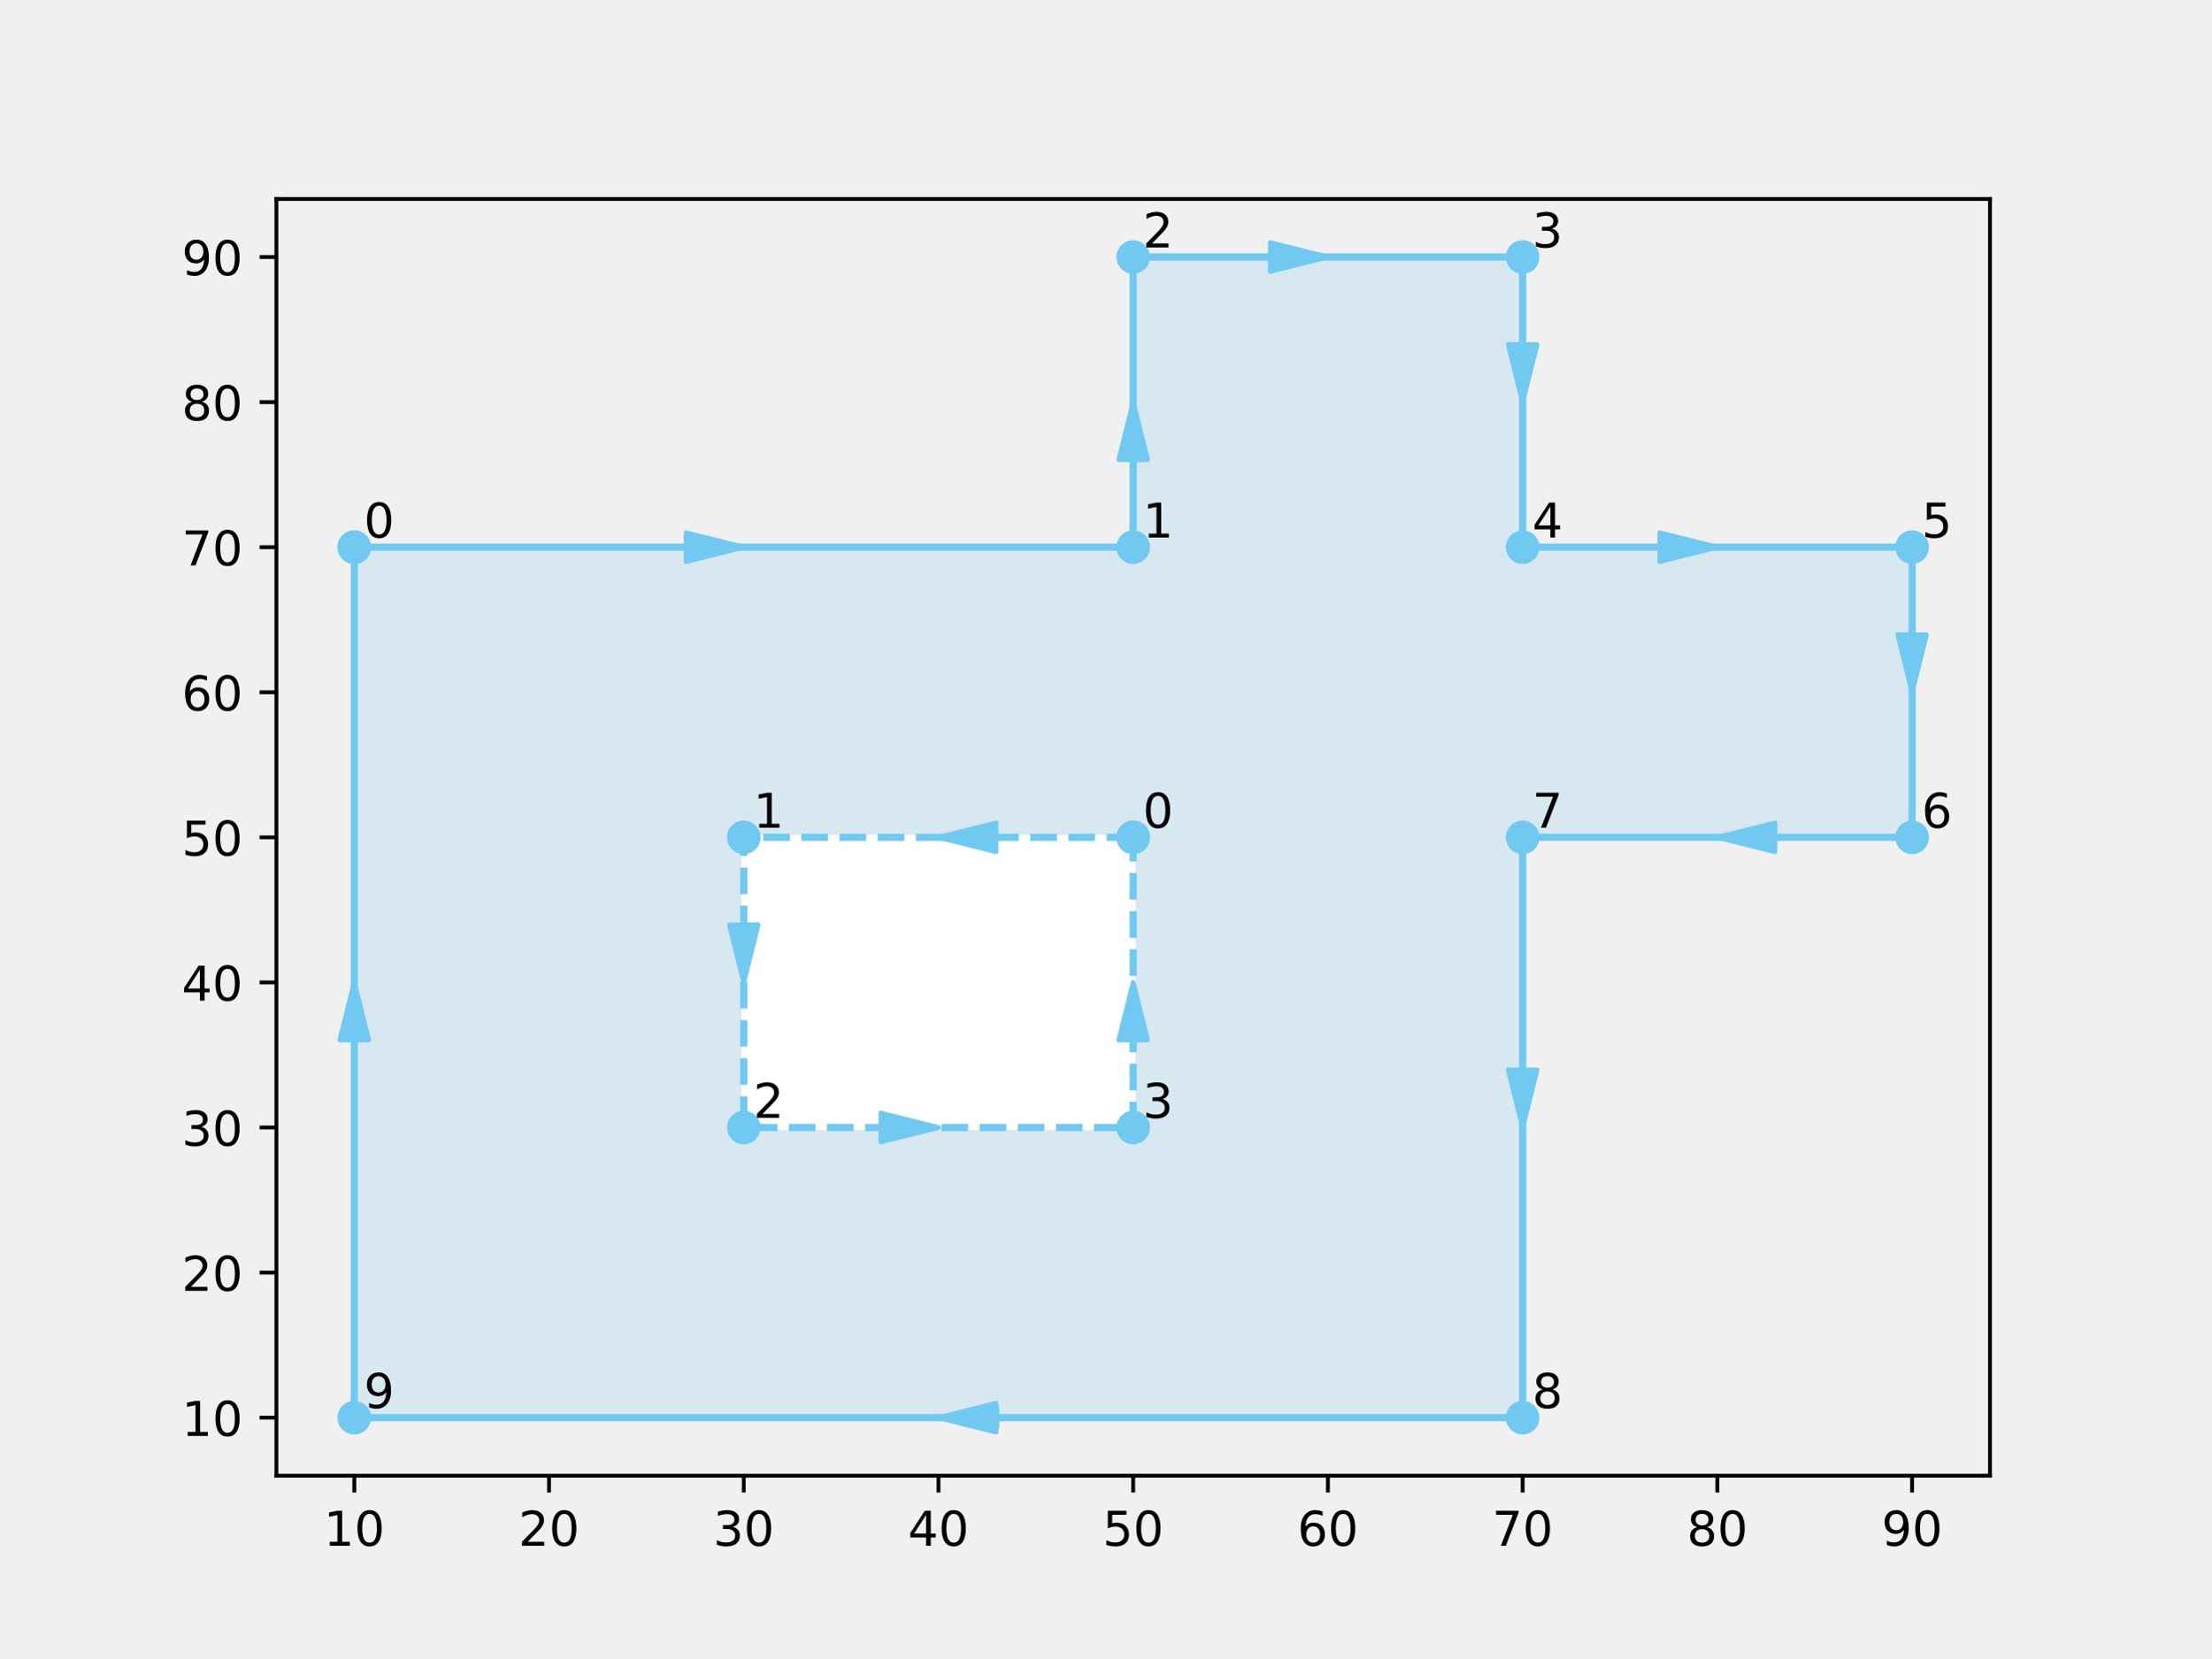
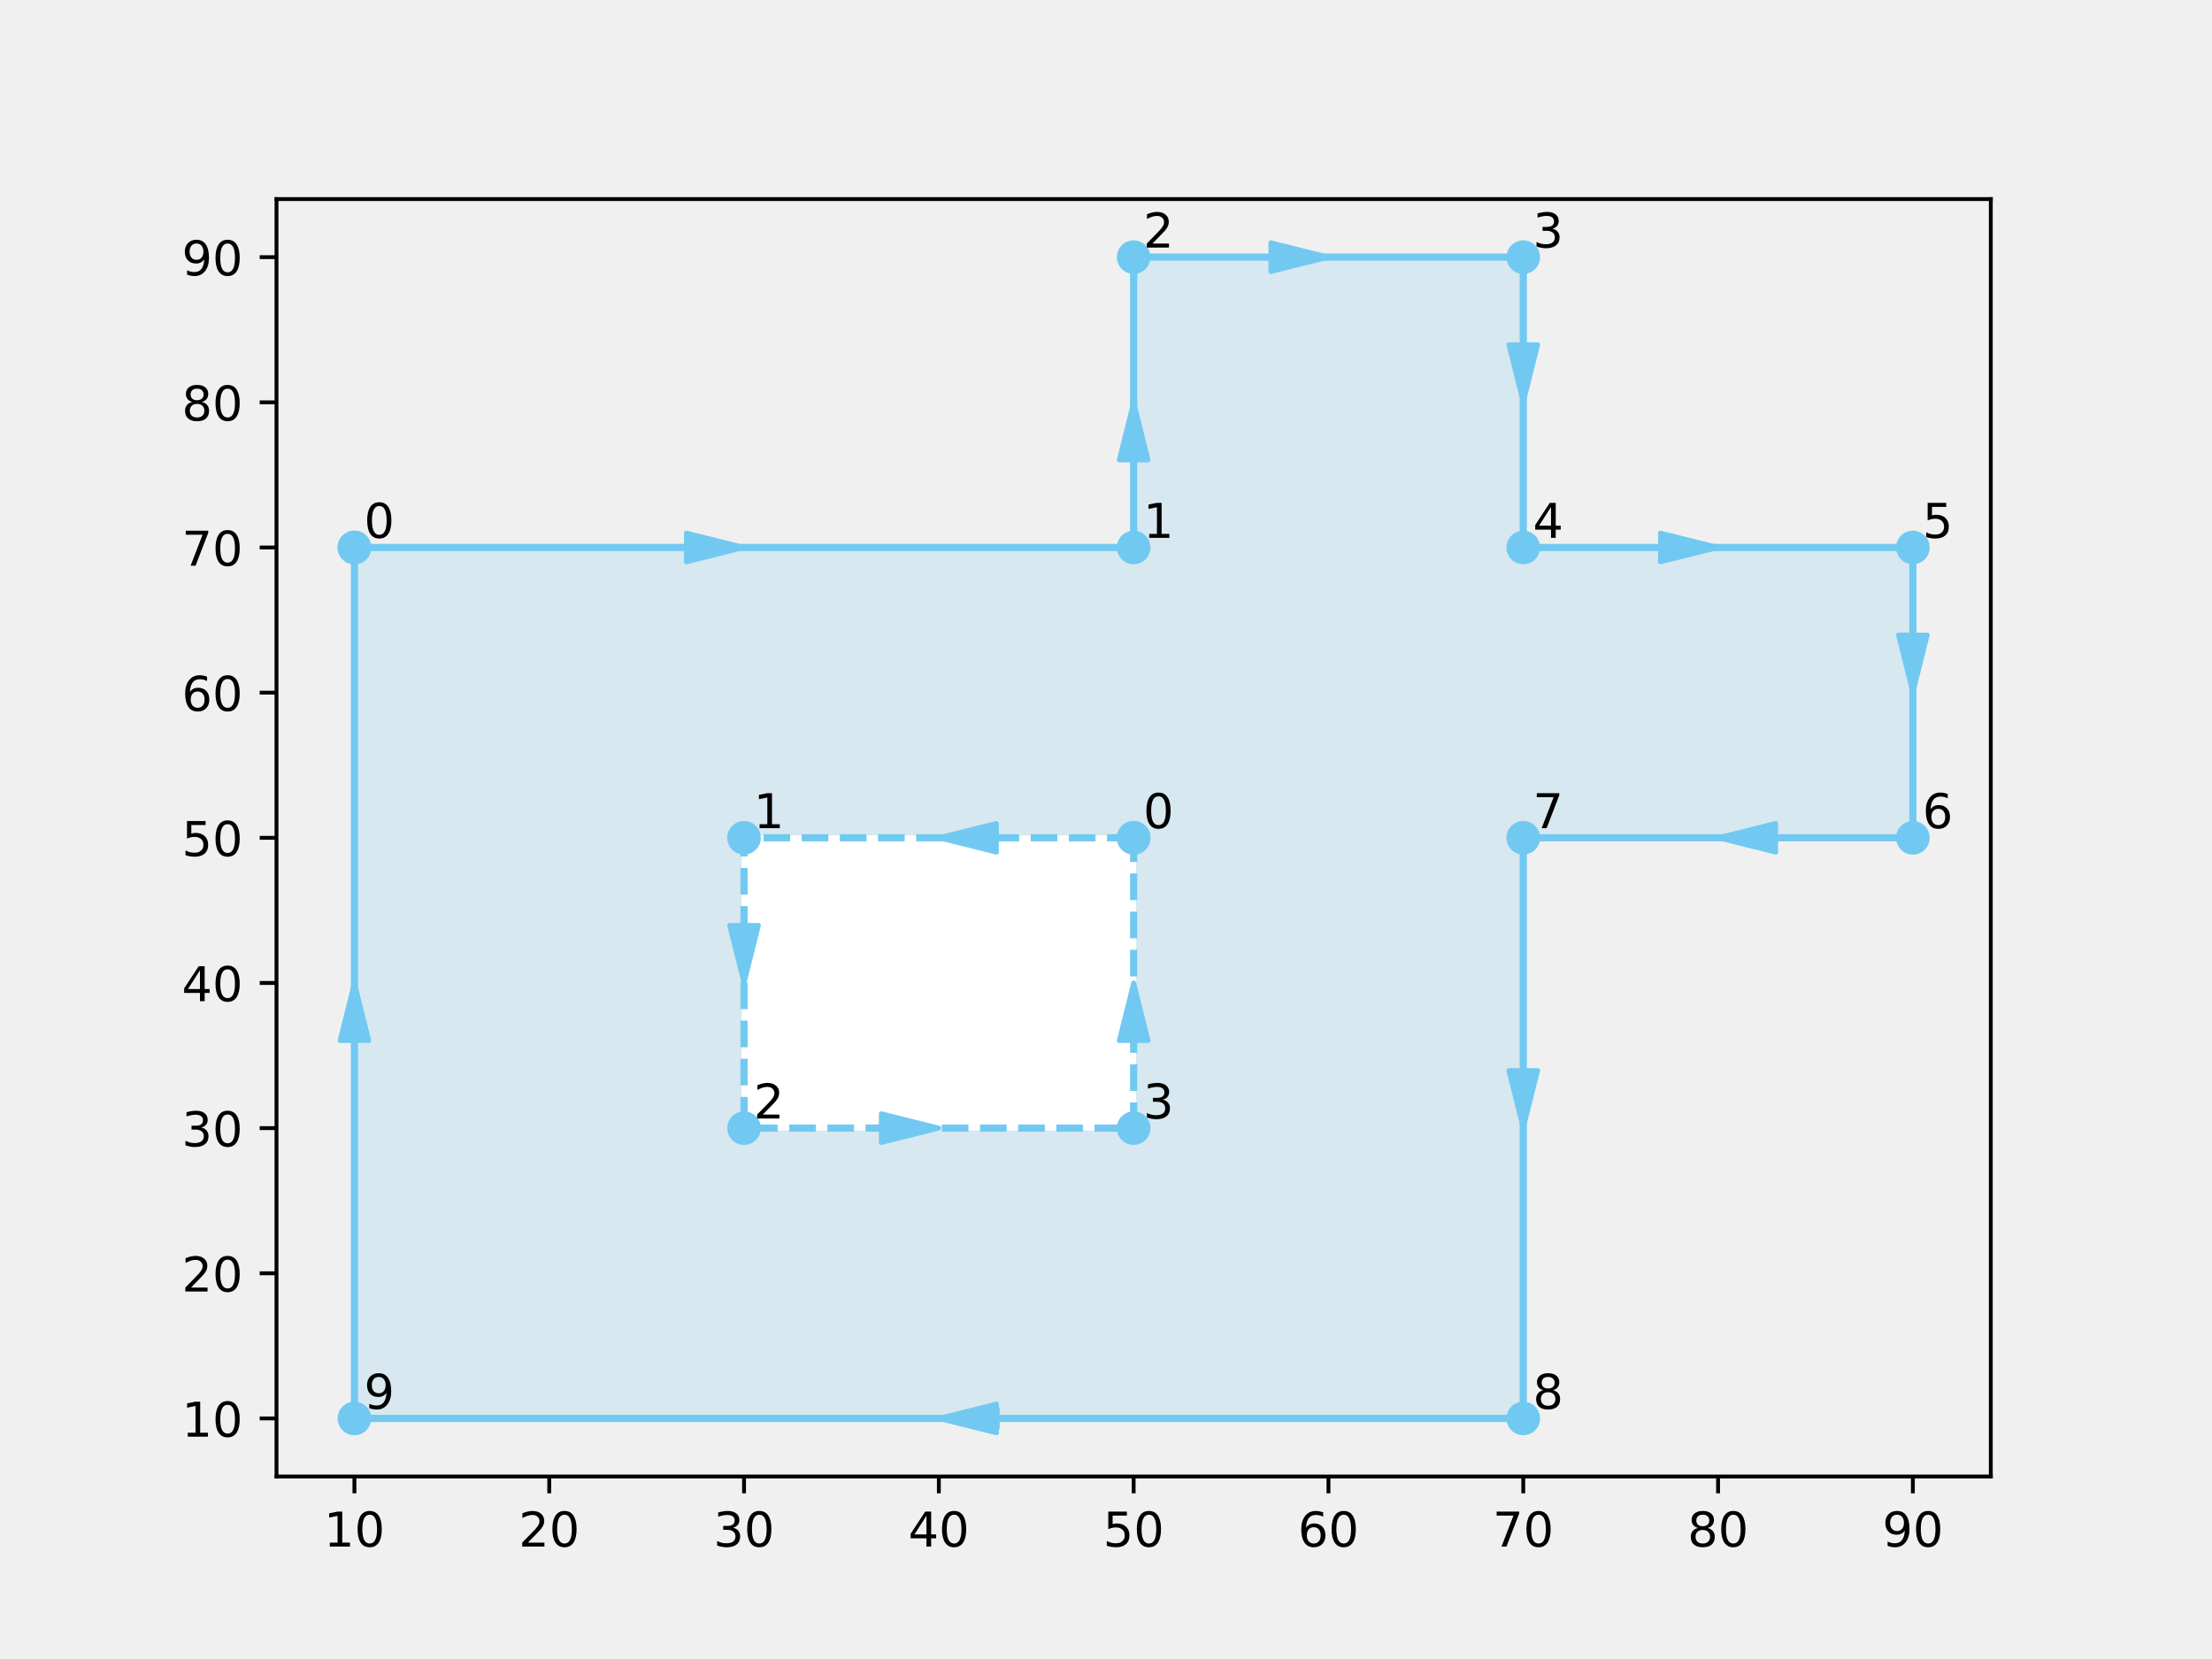
- <svg xmlns="http://www.w3.org/2000/svg" xmlns:xlink="http://www.w3.org/1999/xlink" width="460.8pt" height="345.6pt" viewBox="0 0 460.8 345.6" version="1.1">
+ <svg xmlns="http://www.w3.org/2000/svg" xmlns:xlink="http://www.w3.org/1999/xlink" width="614.4" height="460.8" version="1.1" viewBox="0 0 460.8 345.6">
  <defs>
-     <style type="text/css">*{stroke-linejoin: round; stroke-linecap: butt}</style>
+     <style type="text/css">*{stroke-linejoin:round;stroke-linecap:butt}</style>
  </defs>
  <g id="figure_1">
    <g id="patch_1">
-       <path d="M 0 345.6  L 460.8 345.6  L 460.8 0  L 0 0  L 0 345.6  z " style="fill: none" />
+       <path d="M 0 345.6 L 460.8 345.6 L 460.8 0 L 0 0 L 0 345.6 z" style="fill:none" />
    </g>
    <g id="axes_1">
      <g id="patch_2">
-         <path d="M 57.6 307.584  L 414.72 307.584  L 414.72 41.472  L 57.6 41.472  L 57.6 307.584  z " style="fill: none" />
+         <path d="M 57.6 307.584 L 414.72 307.584 L 414.72 41.472 L 57.6 41.472 L 57.6 307.584 z" style="fill:none" />
      </g>
      <g id="patch_3">
-         <path d="M 73.833 114.048  L 236.16 114.048  L 236.16 53.568  L 317.324 53.568  L 317.324 114.048  L 398.487 114.048  L 398.487 174.528  L 317.324 174.528  L 317.324 295.488  L 73.833 295.488  z " clip-path="url(#pf041de0069)" style="fill: #71c9f1; opacity: 0.2; stroke: #71c9f1; stroke-linejoin: miter" />
+         <path d="M 73.833 114.048 L 236.16 114.048 L 236.16 53.568 L 317.324 53.568 L 317.324 114.048 L 398.487 114.048 L 398.487 174.528 L 317.324 174.528 L 317.324 295.488 L 73.833 295.488 z" clip-path="url(#pf041de0069)" style="fill:#71c9f1;opacity:.2;stroke:#71c9f1;stroke-linejoin:miter" />
      </g>
      <g id="patch_4">
-         <path d="M 236.16 174.528  L 154.996 174.528  L 154.996 235.008  L 236.16 235.008  z " clip-path="url(#pf041de0069)" style="fill: #ffffff; stroke: #ffffff; stroke-linejoin: miter" />
+         <path d="M 236.16 174.528 L 154.996 174.528 L 154.996 235.008 L 236.16 235.008 z" clip-path="url(#pf041de0069)" style="fill:#fff;stroke:#fff;stroke-linejoin:miter" />
      </g>
      <g id="matplotlib.axis_1">
        <g id="xtick_1">
          <g id="line2d_1">
            <defs>
-               <path id="mf2d7b85105" d="M 0 0  L 0 3.5  " style="stroke: #000000; stroke-width: 0.8" />
+               <path id="mf2d7b85105" d="M 0 0 L 0 3.5" style="stroke:#000;stroke-width:.8" />
            </defs>
            <g>
-               <use xlink:href="#mf2d7b85105" x="73.833" y="307.584" style="stroke: #000000; stroke-width: 0.8" />
+               <use x="73.833" y="307.584" xlink:href="#mf2d7b85105" style="stroke:#000;stroke-width:.8" />
            </g>
          </g>
          <g id="text_1">
            <g transform="translate(67.47023 322.1824) scale(0.1 -0.1)">
              <defs>
-                 <path id="DejaVuSans-31" d="M 794 531  L 1825 531  L 1825 4091  L 703 3866  L 703 4441  L 1819 4666  L 2450 4666  L 2450 531  L 3481 531  L 3481 0  L 794 0  L 794 531  z " transform="scale(0.015625)" />
-                 <path id="DejaVuSans-30" d="M 2034 4250  Q 1547 4250 1301 3770  Q 1056 3291 1056 2328  Q 1056 1369 1301 889  Q 1547 409 2034 409  Q 2525 409 2770 889  Q 3016 1369 3016 2328  Q 3016 3291 2770 3770  Q 2525 4250 2034 4250  z M 2034 4750  Q 2819 4750 3233 4129  Q 3647 3509 3647 2328  Q 3647 1150 3233 529  Q 2819 -91 2034 -91  Q 1250 -91 836 529  Q 422 1150 422 2328  Q 422 3509 836 4129  Q 1250 4750 2034 4750  z " transform="scale(0.015625)" />
+                 <path id="DejaVuSans-31" d="M 794 531 L 1825 531 L 1825 4091 L 703 3866 L 703 4441 L 1819 4666 L 2450 4666 L 2450 531 L 3481 531 L 3481 0 L 794 0 L 794 531 z" transform="scale(0.015625)" />
+                 <path id="DejaVuSans-30" d="M 2034 4250 Q 1547 4250 1301 3770 Q 1056 3291 1056 2328 Q 1056 1369 1301 889 Q 1547 409 2034 409 Q 2525 409 2770 889 Q 3016 1369 3016 2328 Q 3016 3291 2770 3770 Q 2525 4250 2034 4250 z M 2034 4750 Q 2819 4750 3233 4129 Q 3647 3509 3647 2328 Q 3647 1150 3233 529 Q 2819 -91 2034 -91 Q 1250 -91 836 529 Q 422 1150 422 2328 Q 422 3509 836 4129 Q 1250 4750 2034 4750 z" transform="scale(0.015625)" />
              </defs>
              <use xlink:href="#DejaVuSans-31" />
-               <use xlink:href="#DejaVuSans-30" transform="translate(63.62305 0)" />
+               <use transform="translate(63.62305 0)" xlink:href="#DejaVuSans-30" />
            </g>
          </g>
        </g>
        <g id="xtick_2">
          <g id="line2d_2">
            <g>
-               <use xlink:href="#mf2d7b85105" x="114.415" y="307.584" style="stroke: #000000; stroke-width: 0.8" />
+               <use x="114.415" y="307.584" xlink:href="#mf2d7b85105" style="stroke:#000;stroke-width:.8" />
            </g>
          </g>
          <g id="text_2">
            <g transform="translate(108.052 322.1824) scale(0.1 -0.1)">
              <defs>
-                 <path id="DejaVuSans-32" d="M 1228 531  L 3431 531  L 3431 0  L 469 0  L 469 531  Q 828 903 1448 1529  Q 2069 2156 2228 2338  Q 2531 2678 2651 2914  Q 2772 3150 2772 3378  Q 2772 3750 2511 3984  Q 2250 4219 1831 4219  Q 1534 4219 1204 4116  Q 875 4013 500 3803  L 500 4441  Q 881 4594 1212 4672  Q 1544 4750 1819 4750  Q 2544 4750 2975 4387  Q 3406 4025 3406 3419  Q 3406 3131 3298 2873  Q 3191 2616 2906 2266  Q 2828 2175 2409 1742  Q 1991 1309 1228 531  z " transform="scale(0.015625)" />
+                 <path id="DejaVuSans-32" d="M 1228 531 L 3431 531 L 3431 0 L 469 0 L 469 531 Q 828 903 1448 1529 Q 2069 2156 2228 2338 Q 2531 2678 2651 2914 Q 2772 3150 2772 3378 Q 2772 3750 2511 3984 Q 2250 4219 1831 4219 Q 1534 4219 1204 4116 Q 875 4013 500 3803 L 500 4441 Q 881 4594 1212 4672 Q 1544 4750 1819 4750 Q 2544 4750 2975 4387 Q 3406 4025 3406 3419 Q 3406 3131 3298 2873 Q 3191 2616 2906 2266 Q 2828 2175 2409 1742 Q 1991 1309 1228 531 z" transform="scale(0.015625)" />
              </defs>
              <use xlink:href="#DejaVuSans-32" />
-               <use xlink:href="#DejaVuSans-30" transform="translate(63.62305 0)" />
+               <use transform="translate(63.62305 0)" xlink:href="#DejaVuSans-30" />
            </g>
          </g>
        </g>
        <g id="xtick_3">
          <g id="line2d_3">
            <g>
-               <use xlink:href="#mf2d7b85105" x="154.996" y="307.584" style="stroke: #000000; stroke-width: 0.8" />
+               <use x="154.996" y="307.584" xlink:href="#mf2d7b85105" style="stroke:#000;stroke-width:.8" />
            </g>
          </g>
          <g id="text_3">
            <g transform="translate(148.6339 322.1824) scale(0.1 -0.1)">
              <defs>
-                 <path id="DejaVuSans-33" d="M 2597 2516  Q 3050 2419 3304 2112  Q 3559 1806 3559 1356  Q 3559 666 3084 287  Q 2609 -91 1734 -91  Q 1441 -91 1130 -33  Q 819 25 488 141  L 488 750  Q 750 597 1062 519  Q 1375 441 1716 441  Q 2309 441 2620 675  Q 2931 909 2931 1356  Q 2931 1769 2642 2001  Q 2353 2234 1838 2234  L 1294 2234  L 1294 2753  L 1863 2753  Q 2328 2753 2575 2939  Q 2822 3125 2822 3475  Q 2822 3834 2567 4026  Q 2313 4219 1838 4219  Q 1578 4219 1281 4162  Q 984 4106 628 3988  L 628 4550  Q 988 4650 1302 4700  Q 1616 4750 1894 4750  Q 2613 4750 3031 4423  Q 3450 4097 3450 3541  Q 3450 3153 3228 2886  Q 3006 2619 2597 2516  z " transform="scale(0.015625)" />
+                 <path id="DejaVuSans-33" d="M 2597 2516 Q 3050 2419 3304 2112 Q 3559 1806 3559 1356 Q 3559 666 3084 287 Q 2609 -91 1734 -91 Q 1441 -91 1130 -33 Q 819 25 488 141 L 488 750 Q 750 597 1062 519 Q 1375 441 1716 441 Q 2309 441 2620 675 Q 2931 909 2931 1356 Q 2931 1769 2642 2001 Q 2353 2234 1838 2234 L 1294 2234 L 1294 2753 L 1863 2753 Q 2328 2753 2575 2939 Q 2822 3125 2822 3475 Q 2822 3834 2567 4026 Q 2313 4219 1838 4219 Q 1578 4219 1281 4162 Q 984 4106 628 3988 L 628 4550 Q 988 4650 1302 4700 Q 1616 4750 1894 4750 Q 2613 4750 3031 4423 Q 3450 4097 3450 3541 Q 3450 3153 3228 2886 Q 3006 2619 2597 2516 z" transform="scale(0.015625)" />
              </defs>
              <use xlink:href="#DejaVuSans-33" />
-               <use xlink:href="#DejaVuSans-30" transform="translate(63.62305 0)" />
+               <use transform="translate(63.62305 0)" xlink:href="#DejaVuSans-30" />
            </g>
          </g>
        </g>
        <g id="xtick_4">
          <g id="line2d_4">
            <g>
-               <use xlink:href="#mf2d7b85105" x="195.578" y="307.584" style="stroke: #000000; stroke-width: 0.8" />
+               <use x="195.578" y="307.584" xlink:href="#mf2d7b85105" style="stroke:#000;stroke-width:.8" />
            </g>
          </g>
          <g id="text_4">
            <g transform="translate(189.2157 322.1824) scale(0.1 -0.1)">
              <defs>
-                 <path id="DejaVuSans-34" d="M 2419 4116  L 825 1625  L 2419 1625  L 2419 4116  z M 2253 4666  L 3047 4666  L 3047 1625  L 3713 1625  L 3713 1100  L 3047 1100  L 3047 0  L 2419 0  L 2419 1100  L 313 1100  L 313 1709  L 2253 4666  z " transform="scale(0.015625)" />
+                 <path id="DejaVuSans-34" d="M 2419 4116 L 825 1625 L 2419 1625 L 2419 4116 z M 2253 4666 L 3047 4666 L 3047 1625 L 3713 1625 L 3713 1100 L 3047 1100 L 3047 0 L 2419 0 L 2419 1100 L 313 1100 L 313 1709 L 2253 4666 z" transform="scale(0.015625)" />
              </defs>
              <use xlink:href="#DejaVuSans-34" />
-               <use xlink:href="#DejaVuSans-30" transform="translate(63.62305 0)" />
+               <use transform="translate(63.62305 0)" xlink:href="#DejaVuSans-30" />
            </g>
          </g>
        </g>
        <g id="xtick_5">
          <g id="line2d_5">
            <g>
-               <use xlink:href="#mf2d7b85105" x="236.16" y="307.584" style="stroke: #000000; stroke-width: 0.8" />
+               <use x="236.16" y="307.584" xlink:href="#mf2d7b85105" style="stroke:#000;stroke-width:.8" />
            </g>
          </g>
          <g id="text_5">
            <g transform="translate(229.7975 322.1824) scale(0.1 -0.1)">
              <defs>
-                 <path id="DejaVuSans-35" d="M 691 4666  L 3169 4666  L 3169 4134  L 1269 4134  L 1269 2991  Q 1406 3038 1543 3061  Q 1681 3084 1819 3084  Q 2600 3084 3056 2656  Q 3513 2228 3513 1497  Q 3513 744 3044 326  Q 2575 -91 1722 -91  Q 1428 -91 1123 -41  Q 819 9 494 109  L 494 744  Q 775 591 1075 516  Q 1375 441 1709 441  Q 2250 441 2565 725  Q 2881 1009 2881 1497  Q 2881 1984 2565 2268  Q 2250 2553 1709 2553  Q 1456 2553 1204 2497  Q 953 2441 691 2322  L 691 4666  z " transform="scale(0.015625)" />
+                 <path id="DejaVuSans-35" d="M 691 4666 L 3169 4666 L 3169 4134 L 1269 4134 L 1269 2991 Q 1406 3038 1543 3061 Q 1681 3084 1819 3084 Q 2600 3084 3056 2656 Q 3513 2228 3513 1497 Q 3513 744 3044 326 Q 2575 -91 1722 -91 Q 1428 -91 1123 -41 Q 819 9 494 109 L 494 744 Q 775 591 1075 516 Q 1375 441 1709 441 Q 2250 441 2565 725 Q 2881 1009 2881 1497 Q 2881 1984 2565 2268 Q 2250 2553 1709 2553 Q 1456 2553 1204 2497 Q 953 2441 691 2322 L 691 4666 z" transform="scale(0.015625)" />
              </defs>
              <use xlink:href="#DejaVuSans-35" />
-               <use xlink:href="#DejaVuSans-30" transform="translate(63.62305 0)" />
+               <use transform="translate(63.62305 0)" xlink:href="#DejaVuSans-30" />
            </g>
          </g>
        </g>
        <g id="xtick_6">
          <g id="line2d_6">
            <g>
-               <use xlink:href="#mf2d7b85105" x="276.742" y="307.584" style="stroke: #000000; stroke-width: 0.8" />
+               <use x="276.742" y="307.584" xlink:href="#mf2d7b85105" style="stroke:#000;stroke-width:.8" />
            </g>
          </g>
          <g id="text_6">
            <g transform="translate(270.3793 322.1824) scale(0.1 -0.1)">
              <defs>
-                 <path id="DejaVuSans-36" d="M 2113 2584  Q 1688 2584 1439 2293  Q 1191 2003 1191 1497  Q 1191 994 1439 701  Q 1688 409 2113 409  Q 2538 409 2786 701  Q 3034 994 3034 1497  Q 3034 2003 2786 2293  Q 2538 2584 2113 2584  z M 3366 4563  L 3366 3988  Q 3128 4100 2886 4159  Q 2644 4219 2406 4219  Q 1781 4219 1451 3797  Q 1122 3375 1075 2522  Q 1259 2794 1537 2939  Q 1816 3084 2150 3084  Q 2853 3084 3261 2657  Q 3669 2231 3669 1497  Q 3669 778 3244 343  Q 2819 -91 2113 -91  Q 1303 -91 875 529  Q 447 1150 447 2328  Q 447 3434 972 4092  Q 1497 4750 2381 4750  Q 2619 4750 2861 4703  Q 3103 4656 3366 4563  z " transform="scale(0.015625)" />
+                 <path id="DejaVuSans-36" d="M 2113 2584 Q 1688 2584 1439 2293 Q 1191 2003 1191 1497 Q 1191 994 1439 701 Q 1688 409 2113 409 Q 2538 409 2786 701 Q 3034 994 3034 1497 Q 3034 2003 2786 2293 Q 2538 2584 2113 2584 z M 3366 4563 L 3366 3988 Q 3128 4100 2886 4159 Q 2644 4219 2406 4219 Q 1781 4219 1451 3797 Q 1122 3375 1075 2522 Q 1259 2794 1537 2939 Q 1816 3084 2150 3084 Q 2853 3084 3261 2657 Q 3669 2231 3669 1497 Q 3669 778 3244 343 Q 2819 -91 2113 -91 Q 1303 -91 875 529 Q 447 1150 447 2328 Q 447 3434 972 4092 Q 1497 4750 2381 4750 Q 2619 4750 2861 4703 Q 3103 4656 3366 4563 z" transform="scale(0.015625)" />
              </defs>
              <use xlink:href="#DejaVuSans-36" />
-               <use xlink:href="#DejaVuSans-30" transform="translate(63.62305 0)" />
+               <use transform="translate(63.62305 0)" xlink:href="#DejaVuSans-30" />
            </g>
          </g>
        </g>
        <g id="xtick_7">
          <g id="line2d_7">
            <g>
-               <use xlink:href="#mf2d7b85105" x="317.324" y="307.584" style="stroke: #000000; stroke-width: 0.8" />
+               <use x="317.324" y="307.584" xlink:href="#mf2d7b85105" style="stroke:#000;stroke-width:.8" />
            </g>
          </g>
          <g id="text_7">
            <g transform="translate(310.9611 322.1824) scale(0.1 -0.1)">
              <defs>
-                 <path id="DejaVuSans-37" d="M 525 4666  L 3525 4666  L 3525 4397  L 1831 0  L 1172 0  L 2766 4134  L 525 4134  L 525 4666  z " transform="scale(0.015625)" />
+                 <path id="DejaVuSans-37" d="M 525 4666 L 3525 4666 L 3525 4397 L 1831 0 L 1172 0 L 2766 4134 L 525 4134 L 525 4666 z" transform="scale(0.015625)" />
              </defs>
              <use xlink:href="#DejaVuSans-37" />
-               <use xlink:href="#DejaVuSans-30" transform="translate(63.62305 0)" />
+               <use transform="translate(63.62305 0)" xlink:href="#DejaVuSans-30" />
            </g>
          </g>
        </g>
        <g id="xtick_8">
          <g id="line2d_8">
            <g>
-               <use xlink:href="#mf2d7b85105" x="357.905" y="307.584" style="stroke: #000000; stroke-width: 0.8" />
+               <use x="357.905" y="307.584" xlink:href="#mf2d7b85105" style="stroke:#000;stroke-width:.8" />
            </g>
          </g>
          <g id="text_8">
            <g transform="translate(351.543 322.1824) scale(0.1 -0.1)">
              <defs>
-                 <path id="DejaVuSans-38" d="M 2034 2216  Q 1584 2216 1326 1975  Q 1069 1734 1069 1313  Q 1069 891 1326 650  Q 1584 409 2034 409  Q 2484 409 2743 651  Q 3003 894 3003 1313  Q 3003 1734 2745 1975  Q 2488 2216 2034 2216  z M 1403 2484  Q 997 2584 770 2862  Q 544 3141 544 3541  Q 544 4100 942 4425  Q 1341 4750 2034 4750  Q 2731 4750 3128 4425  Q 3525 4100 3525 3541  Q 3525 3141 3298 2862  Q 3072 2584 2669 2484  Q 3125 2378 3379 2068  Q 3634 1759 3634 1313  Q 3634 634 3220 271  Q 2806 -91 2034 -91  Q 1263 -91 848 271  Q 434 634 434 1313  Q 434 1759 690 2068  Q 947 2378 1403 2484  z M 1172 3481  Q 1172 3119 1398 2916  Q 1625 2713 2034 2713  Q 2441 2713 2670 2916  Q 2900 3119 2900 3481  Q 2900 3844 2670 4047  Q 2441 4250 2034 4250  Q 1625 4250 1398 4047  Q 1172 3844 1172 3481  z " transform="scale(0.015625)" />
+                 <path id="DejaVuSans-38" d="M 2034 2216 Q 1584 2216 1326 1975 Q 1069 1734 1069 1313 Q 1069 891 1326 650 Q 1584 409 2034 409 Q 2484 409 2743 651 Q 3003 894 3003 1313 Q 3003 1734 2745 1975 Q 2488 2216 2034 2216 z M 1403 2484 Q 997 2584 770 2862 Q 544 3141 544 3541 Q 544 4100 942 4425 Q 1341 4750 2034 4750 Q 2731 4750 3128 4425 Q 3525 4100 3525 3541 Q 3525 3141 3298 2862 Q 3072 2584 2669 2484 Q 3125 2378 3379 2068 Q 3634 1759 3634 1313 Q 3634 634 3220 271 Q 2806 -91 2034 -91 Q 1263 -91 848 271 Q 434 634 434 1313 Q 434 1759 690 2068 Q 947 2378 1403 2484 z M 1172 3481 Q 1172 3119 1398 2916 Q 1625 2713 2034 2713 Q 2441 2713 2670 2916 Q 2900 3119 2900 3481 Q 2900 3844 2670 4047 Q 2441 4250 2034 4250 Q 1625 4250 1398 4047 Q 1172 3844 1172 3481 z" transform="scale(0.015625)" />
              </defs>
              <use xlink:href="#DejaVuSans-38" />
-               <use xlink:href="#DejaVuSans-30" transform="translate(63.62305 0)" />
+               <use transform="translate(63.62305 0)" xlink:href="#DejaVuSans-30" />
            </g>
          </g>
        </g>
        <g id="xtick_9">
          <g id="line2d_9">
            <g>
-               <use xlink:href="#mf2d7b85105" x="398.487" y="307.584" style="stroke: #000000; stroke-width: 0.8" />
+               <use x="398.487" y="307.584" xlink:href="#mf2d7b85105" style="stroke:#000;stroke-width:.8" />
            </g>
          </g>
          <g id="text_9">
            <g transform="translate(392.1248 322.1824) scale(0.1 -0.1)">
              <defs>
-                 <path id="DejaVuSans-39" d="M 703 97  L 703 672  Q 941 559 1184 500  Q 1428 441 1663 441  Q 2288 441 2617 861  Q 2947 1281 2994 2138  Q 2813 1869 2534 1725  Q 2256 1581 1919 1581  Q 1219 1581 811 2004  Q 403 2428 403 3163  Q 403 3881 828 4315  Q 1253 4750 1959 4750  Q 2769 4750 3195 4129  Q 3622 3509 3622 2328  Q 3622 1225 3098 567  Q 2575 -91 1691 -91  Q 1453 -91 1209 -44  Q 966 3 703 97  z M 1959 2075  Q 2384 2075 2632 2365  Q 2881 2656 2881 3163  Q 2881 3666 2632 3958  Q 2384 4250 1959 4250  Q 1534 4250 1286 3958  Q 1038 3666 1038 3163  Q 1038 2656 1286 2365  Q 1534 2075 1959 2075  z " transform="scale(0.015625)" />
+                 <path id="DejaVuSans-39" d="M 703 97 L 703 672 Q 941 559 1184 500 Q 1428 441 1663 441 Q 2288 441 2617 861 Q 2947 1281 2994 2138 Q 2813 1869 2534 1725 Q 2256 1581 1919 1581 Q 1219 1581 811 2004 Q 403 2428 403 3163 Q 403 3881 828 4315 Q 1253 4750 1959 4750 Q 2769 4750 3195 4129 Q 3622 3509 3622 2328 Q 3622 1225 3098 567 Q 2575 -91 1691 -91 Q 1453 -91 1209 -44 Q 966 3 703 97 z M 1959 2075 Q 2384 2075 2632 2365 Q 2881 2656 2881 3163 Q 2881 3666 2632 3958 Q 2384 4250 1959 4250 Q 1534 4250 1286 3958 Q 1038 3666 1038 3163 Q 1038 2656 1286 2365 Q 1534 2075 1959 2075 z" transform="scale(0.015625)" />
              </defs>
              <use xlink:href="#DejaVuSans-39" />
-               <use xlink:href="#DejaVuSans-30" transform="translate(63.62305 0)" />
+               <use transform="translate(63.62305 0)" xlink:href="#DejaVuSans-30" />
            </g>
          </g>
        </g>
      </g>
      <g id="matplotlib.axis_2">
        <g id="ytick_1">
          <g id="line2d_10">
            <defs>
-               <path id="m45ec78c492" d="M 0 0  L -3.5 0  " style="stroke: #000000; stroke-width: 0.8" />
+               <path id="m45ec78c492" d="M 0 0 L -3.5 0" style="stroke:#000;stroke-width:.8" />
            </defs>
            <g>
-               <use xlink:href="#m45ec78c492" x="57.6" y="295.488" style="stroke: #000000; stroke-width: 0.8" />
+               <use x="57.6" y="295.488" xlink:href="#m45ec78c492" style="stroke:#000;stroke-width:.8" />
            </g>
          </g>
          <g id="text_10">
            <g transform="translate(37.875 299.2872) scale(0.1 -0.1)">
              <use xlink:href="#DejaVuSans-31" />
-               <use xlink:href="#DejaVuSans-30" transform="translate(63.62305 0)" />
+               <use transform="translate(63.62305 0)" xlink:href="#DejaVuSans-30" />
            </g>
          </g>
        </g>
        <g id="ytick_2">
          <g id="line2d_11">
            <g>
-               <use xlink:href="#m45ec78c492" x="57.6" y="265.248" style="stroke: #000000; stroke-width: 0.8" />
+               <use x="57.6" y="265.248" xlink:href="#m45ec78c492" style="stroke:#000;stroke-width:.8" />
            </g>
          </g>
          <g id="text_11">
            <g transform="translate(37.875 269.0472) scale(0.1 -0.1)">
              <use xlink:href="#DejaVuSans-32" />
-               <use xlink:href="#DejaVuSans-30" transform="translate(63.62305 0)" />
+               <use transform="translate(63.62305 0)" xlink:href="#DejaVuSans-30" />
            </g>
          </g>
        </g>
        <g id="ytick_3">
          <g id="line2d_12">
            <g>
-               <use xlink:href="#m45ec78c492" x="57.6" y="235.008" style="stroke: #000000; stroke-width: 0.8" />
+               <use x="57.6" y="235.008" xlink:href="#m45ec78c492" style="stroke:#000;stroke-width:.8" />
            </g>
          </g>
          <g id="text_12">
            <g transform="translate(37.875 238.8072) scale(0.1 -0.1)">
              <use xlink:href="#DejaVuSans-33" />
-               <use xlink:href="#DejaVuSans-30" transform="translate(63.62305 0)" />
+               <use transform="translate(63.62305 0)" xlink:href="#DejaVuSans-30" />
            </g>
          </g>
        </g>
        <g id="ytick_4">
          <g id="line2d_13">
            <g>
-               <use xlink:href="#m45ec78c492" x="57.6" y="204.768" style="stroke: #000000; stroke-width: 0.8" />
+               <use x="57.6" y="204.768" xlink:href="#m45ec78c492" style="stroke:#000;stroke-width:.8" />
            </g>
          </g>
          <g id="text_13">
            <g transform="translate(37.875 208.5672) scale(0.1 -0.1)">
              <use xlink:href="#DejaVuSans-34" />
-               <use xlink:href="#DejaVuSans-30" transform="translate(63.62305 0)" />
+               <use transform="translate(63.62305 0)" xlink:href="#DejaVuSans-30" />
            </g>
          </g>
        </g>
        <g id="ytick_5">
          <g id="line2d_14">
            <g>
-               <use xlink:href="#m45ec78c492" x="57.6" y="174.528" style="stroke: #000000; stroke-width: 0.8" />
+               <use x="57.6" y="174.528" xlink:href="#m45ec78c492" style="stroke:#000;stroke-width:.8" />
            </g>
          </g>
          <g id="text_14">
            <g transform="translate(37.875 178.3272) scale(0.1 -0.1)">
              <use xlink:href="#DejaVuSans-35" />
-               <use xlink:href="#DejaVuSans-30" transform="translate(63.62305 0)" />
+               <use transform="translate(63.62305 0)" xlink:href="#DejaVuSans-30" />
            </g>
          </g>
        </g>
        <g id="ytick_6">
          <g id="line2d_15">
            <g>
-               <use xlink:href="#m45ec78c492" x="57.6" y="144.288" style="stroke: #000000; stroke-width: 0.8" />
+               <use x="57.6" y="144.288" xlink:href="#m45ec78c492" style="stroke:#000;stroke-width:.8" />
            </g>
          </g>
          <g id="text_15">
            <g transform="translate(37.875 148.0872) scale(0.1 -0.1)">
              <use xlink:href="#DejaVuSans-36" />
-               <use xlink:href="#DejaVuSans-30" transform="translate(63.62305 0)" />
+               <use transform="translate(63.62305 0)" xlink:href="#DejaVuSans-30" />
            </g>
          </g>
        </g>
        <g id="ytick_7">
          <g id="line2d_16">
            <g>
-               <use xlink:href="#m45ec78c492" x="57.6" y="114.048" style="stroke: #000000; stroke-width: 0.8" />
+               <use x="57.6" y="114.048" xlink:href="#m45ec78c492" style="stroke:#000;stroke-width:.8" />
            </g>
          </g>
          <g id="text_16">
            <g transform="translate(37.875 117.8472) scale(0.1 -0.1)">
              <use xlink:href="#DejaVuSans-37" />
-               <use xlink:href="#DejaVuSans-30" transform="translate(63.62305 0)" />
+               <use transform="translate(63.62305 0)" xlink:href="#DejaVuSans-30" />
            </g>
          </g>
        </g>
        <g id="ytick_8">
          <g id="line2d_17">
            <g>
-               <use xlink:href="#m45ec78c492" x="57.6" y="83.808" style="stroke: #000000; stroke-width: 0.8" />
+               <use x="57.6" y="83.808" xlink:href="#m45ec78c492" style="stroke:#000;stroke-width:.8" />
            </g>
          </g>
          <g id="text_17">
            <g transform="translate(37.875 87.60722) scale(0.1 -0.1)">
              <use xlink:href="#DejaVuSans-38" />
-               <use xlink:href="#DejaVuSans-30" transform="translate(63.62305 0)" />
+               <use transform="translate(63.62305 0)" xlink:href="#DejaVuSans-30" />
            </g>
          </g>
        </g>
        <g id="ytick_9">
          <g id="line2d_18">
            <g>
-               <use xlink:href="#m45ec78c492" x="57.6" y="53.568" style="stroke: #000000; stroke-width: 0.8" />
+               <use x="57.6" y="53.568" xlink:href="#m45ec78c492" style="stroke:#000;stroke-width:.8" />
            </g>
          </g>
          <g id="text_18">
            <g transform="translate(37.875 57.36722) scale(0.1 -0.1)">
              <use xlink:href="#DejaVuSans-39" />
-               <use xlink:href="#DejaVuSans-30" transform="translate(63.62305 0)" />
+               <use transform="translate(63.62305 0)" xlink:href="#DejaVuSans-30" />
            </g>
          </g>
        </g>
      </g>
      <g id="line2d_19">
-         <path d="M 73.833 114.048  L 236.16 114.048  L 236.16 53.568  L 317.324 53.568  L 317.324 114.048  L 398.487 114.048  L 398.487 174.528  L 317.324 174.528  L 317.324 295.488  L 73.833 295.488  L 73.833 114.048  " clip-path="url(#pf041de0069)" style="fill: none; stroke: #71c9f1; stroke-width: 1.5; stroke-linecap: square" />
+         <path d="M 73.833 114.048 L 236.16 114.048 L 236.16 53.568 L 317.324 53.568 L 317.324 114.048 L 398.487 114.048 L 398.487 174.528 L 317.324 174.528 L 317.324 295.488 L 73.833 295.488 L 73.833 114.048" clip-path="url(#pf041de0069)" style="fill:none;stroke:#71c9f1;stroke-width:1.5;stroke-linecap:square" />
        <defs>
-           <path id="m3243a93101" d="M 0 3  C 0.796 3 1.559 2.684 2.121 2.121  C 2.684 1.559 3 0.796 3 0  C 3 -0.796 2.684 -1.559 2.121 -2.121  C 1.559 -2.684 0.796 -3 0 -3  C -0.796 -3 -1.559 -2.684 -2.121 -2.121  C -2.684 -1.559 -3 -0.796 -3 0  C -3 0.796 -2.684 1.559 -2.121 2.121  C -1.559 2.684 -0.796 3 0 3  z " style="stroke: #71c9f1" />
+           <path id="m3243a93101" d="M 0 3 C 0.796 3 1.559 2.684 2.121 2.121 C 2.684 1.559 3 0.796 3 0 C 3 -0.796 2.684 -1.559 2.121 -2.121 C 1.559 -2.684 0.796 -3 0 -3 C -0.796 -3 -1.559 -2.684 -2.121 -2.121 C -2.684 -1.559 -3 -0.796 -3 0 C -3 0.796 -2.684 1.559 -2.121 2.121 C -1.559 2.684 -0.796 3 0 3 z" style="stroke:#71c9f1" />
        </defs>
        <g clip-path="url(#pf041de0069)">
-           <use xlink:href="#m3243a93101" x="73.833" y="114.048" style="fill: #71c9f1; stroke: #71c9f1" />
-           <use xlink:href="#m3243a93101" x="236.16" y="114.048" style="fill: #71c9f1; stroke: #71c9f1" />
-           <use xlink:href="#m3243a93101" x="236.16" y="53.568" style="fill: #71c9f1; stroke: #71c9f1" />
-           <use xlink:href="#m3243a93101" x="317.324" y="53.568" style="fill: #71c9f1; stroke: #71c9f1" />
-           <use xlink:href="#m3243a93101" x="317.324" y="114.048" style="fill: #71c9f1; stroke: #71c9f1" />
-           <use xlink:href="#m3243a93101" x="398.487" y="114.048" style="fill: #71c9f1; stroke: #71c9f1" />
-           <use xlink:href="#m3243a93101" x="398.487" y="174.528" style="fill: #71c9f1; stroke: #71c9f1" />
-           <use xlink:href="#m3243a93101" x="317.324" y="174.528" style="fill: #71c9f1; stroke: #71c9f1" />
-           <use xlink:href="#m3243a93101" x="317.324" y="295.488" style="fill: #71c9f1; stroke: #71c9f1" />
-           <use xlink:href="#m3243a93101" x="73.833" y="295.488" style="fill: #71c9f1; stroke: #71c9f1" />
-           <use xlink:href="#m3243a93101" x="73.833" y="114.048" style="fill: #71c9f1; stroke: #71c9f1" />
+           <use x="73.833" y="114.048" xlink:href="#m3243a93101" style="fill:#71c9f1;stroke:#71c9f1" />
+           <use x="236.16" y="114.048" xlink:href="#m3243a93101" style="fill:#71c9f1;stroke:#71c9f1" />
+           <use x="236.16" y="53.568" xlink:href="#m3243a93101" style="fill:#71c9f1;stroke:#71c9f1" />
+           <use x="317.324" y="53.568" xlink:href="#m3243a93101" style="fill:#71c9f1;stroke:#71c9f1" />
+           <use x="317.324" y="114.048" xlink:href="#m3243a93101" style="fill:#71c9f1;stroke:#71c9f1" />
+           <use x="398.487" y="114.048" xlink:href="#m3243a93101" style="fill:#71c9f1;stroke:#71c9f1" />
+           <use x="398.487" y="174.528" xlink:href="#m3243a93101" style="fill:#71c9f1;stroke:#71c9f1" />
+           <use x="317.324" y="174.528" xlink:href="#m3243a93101" style="fill:#71c9f1;stroke:#71c9f1" />
+           <use x="317.324" y="295.488" xlink:href="#m3243a93101" style="fill:#71c9f1;stroke:#71c9f1" />
+           <use x="73.833" y="295.488" xlink:href="#m3243a93101" style="fill:#71c9f1;stroke:#71c9f1" />
+           <use x="73.833" y="114.048" xlink:href="#m3243a93101" style="fill:#71c9f1;stroke:#71c9f1" />
        </g>
      </g>
      <g id="line2d_20">
-         <path d="M 236.16 174.528  L 154.996 174.528  L 154.996 235.008  L 236.16 235.008  L 236.16 174.528  " clip-path="url(#pf041de0069)" style="fill: none; stroke-dasharray: 5.55,2.4; stroke-dashoffset: 0; stroke: #71c9f1; stroke-width: 1.5" />
+         <path d="M 236.16 174.528 L 154.996 174.528 L 154.996 235.008 L 236.16 235.008 L 236.16 174.528" clip-path="url(#pf041de0069)" style="fill:none;stroke-dasharray:5.55,2.4;stroke-dashoffset:0;stroke:#71c9f1;stroke-width:1.5" />
        <g clip-path="url(#pf041de0069)">
-           <use xlink:href="#m3243a93101" x="236.16" y="174.528" style="fill: #71c9f1; stroke: #71c9f1" />
-           <use xlink:href="#m3243a93101" x="154.996" y="174.528" style="fill: #71c9f1; stroke: #71c9f1" />
-           <use xlink:href="#m3243a93101" x="154.996" y="235.008" style="fill: #71c9f1; stroke: #71c9f1" />
-           <use xlink:href="#m3243a93101" x="236.16" y="235.008" style="fill: #71c9f1; stroke: #71c9f1" />
-           <use xlink:href="#m3243a93101" x="236.16" y="174.528" style="fill: #71c9f1; stroke: #71c9f1" />
+           <use x="236.16" y="174.528" xlink:href="#m3243a93101" style="fill:#71c9f1;stroke:#71c9f1" />
+           <use x="154.996" y="174.528" xlink:href="#m3243a93101" style="fill:#71c9f1;stroke:#71c9f1" />
+           <use x="154.996" y="235.008" xlink:href="#m3243a93101" style="fill:#71c9f1;stroke:#71c9f1" />
+           <use x="236.16" y="235.008" xlink:href="#m3243a93101" style="fill:#71c9f1;stroke:#71c9f1" />
+           <use x="236.16" y="174.528" xlink:href="#m3243a93101" style="fill:#71c9f1;stroke:#71c9f1" />
        </g>
      </g>
      <g id="patch_5">
-         <path d="M 57.6 307.584  L 57.6 41.472  " style="fill: none; stroke: #000000; stroke-width: 0.8; stroke-linejoin: miter; stroke-linecap: square" />
+         <path d="M 57.6 307.584 L 57.6 41.472" style="fill:none;stroke:#000;stroke-width:.8;stroke-linejoin:miter;stroke-linecap:square" />
      </g>
      <g id="patch_6">
-         <path d="M 414.72 307.584  L 414.72 41.472  " style="fill: none; stroke: #000000; stroke-width: 0.8; stroke-linejoin: miter; stroke-linecap: square" />
+         <path d="M 414.72 307.584 L 414.72 41.472" style="fill:none;stroke:#000;stroke-width:.8;stroke-linejoin:miter;stroke-linecap:square" />
      </g>
      <g id="patch_7">
-         <path d="M 57.6 307.584  L 414.72 307.584  " style="fill: none; stroke: #000000; stroke-width: 0.8; stroke-linejoin: miter; stroke-linecap: square" />
+         <path d="M 57.6 307.584 L 414.72 307.584" style="fill:none;stroke:#000;stroke-width:.8;stroke-linejoin:miter;stroke-linecap:square" />
      </g>
      <g id="patch_8">
-         <path d="M 57.6 41.472  L 414.72 41.472  " style="fill: none; stroke: #000000; stroke-width: 0.8; stroke-linejoin: miter; stroke-linecap: square" />
+         <path d="M 57.6 41.472 L 414.72 41.472" style="fill:none;stroke:#000;stroke-width:.8;stroke-linejoin:miter;stroke-linecap:square" />
      </g>
      <g id="patch_9">
-         <path d="M 142.996 111.048  Q 148.996 112.548 154.996 114.048  Q 148.996 115.548 142.996 117.048  z " style="fill: #71c9f1; stroke: #71c9f1; stroke-linecap: round" />
+         <path d="M 142.996 111.048 Q 148.996 112.548 154.996 114.048 Q 148.996 115.548 142.996 117.048 z" style="fill:#71c9f1;stroke:#71c9f1;stroke-linecap:round" />
      </g>
      <g id="patch_10">
-         <path d="M 233.16 95.808  Q 234.66 89.808 236.16 83.808  Q 237.66 89.808 239.16 95.808  z " style="fill: #71c9f1; stroke: #71c9f1; stroke-linecap: round" />
+         <path d="M 233.16 95.808 Q 234.66 89.808 236.16 83.808 Q 237.66 89.808 239.16 95.808 z" style="fill:#71c9f1;stroke:#71c9f1;stroke-linecap:round" />
      </g>
      <g id="patch_11">
-         <path d="M 264.742 50.568  Q 270.742 52.068 276.742 53.568  Q 270.742 55.068 264.742 56.568  z " style="fill: #71c9f1; stroke: #71c9f1; stroke-linecap: round" />
+         <path d="M 264.742 50.568 Q 270.742 52.068 276.742 53.568 Q 270.742 55.068 264.742 56.568 z" style="fill:#71c9f1;stroke:#71c9f1;stroke-linecap:round" />
      </g>
      <g id="patch_12">
-         <path d="M 320.324 71.808  Q 318.824 77.808 317.324 83.808  Q 315.824 77.808 314.324 71.808  z " style="fill: #71c9f1; stroke: #71c9f1; stroke-linecap: round" />
+         <path d="M 320.324 71.808 Q 318.824 77.808 317.324 83.808 Q 315.824 77.808 314.324 71.808 z" style="fill:#71c9f1;stroke:#71c9f1;stroke-linecap:round" />
      </g>
      <g id="patch_13">
-         <path d="M 345.905 111.048  Q 351.905 112.548 357.905 114.048  Q 351.905 115.548 345.905 117.048  z " style="fill: #71c9f1; stroke: #71c9f1; stroke-linecap: round" />
+         <path d="M 345.905 111.048 Q 351.905 112.548 357.905 114.048 Q 351.905 115.548 345.905 117.048 z" style="fill:#71c9f1;stroke:#71c9f1;stroke-linecap:round" />
      </g>
      <g id="patch_14">
-         <path d="M 401.487 132.288  Q 399.987 138.288 398.487 144.288  Q 396.987 138.288 395.487 132.288  z " style="fill: #71c9f1; stroke: #71c9f1; stroke-linecap: round" />
+         <path d="M 401.487 132.288 Q 399.987 138.288 398.487 144.288 Q 396.987 138.288 395.487 132.288 z" style="fill:#71c9f1;stroke:#71c9f1;stroke-linecap:round" />
      </g>
      <g id="patch_15">
-         <path d="M 369.905 177.528  Q 363.905 176.028 357.905 174.528  Q 363.905 173.028 369.905 171.528  z " style="fill: #71c9f1; stroke: #71c9f1; stroke-linecap: round" />
+         <path d="M 369.905 177.528 Q 363.905 176.028 357.905 174.528 Q 363.905 173.028 369.905 171.528 z" style="fill:#71c9f1;stroke:#71c9f1;stroke-linecap:round" />
      </g>
      <g id="patch_16">
-         <path d="M 320.324 223.008  Q 318.824 229.008 317.324 235.008  Q 315.824 229.008 314.324 223.008  z " style="fill: #71c9f1; stroke: #71c9f1; stroke-linecap: round" />
+         <path d="M 320.324 223.008 Q 318.824 229.008 317.324 235.008 Q 315.824 229.008 314.324 223.008 z" style="fill:#71c9f1;stroke:#71c9f1;stroke-linecap:round" />
      </g>
      <g id="patch_17">
-         <path d="M 207.753 297.488  Q 207.665 297.488 207.577 297.488  L 207.577 298.488  Q 201.578 296.988 195.578 295.488  Q 201.578 293.988 207.577 292.488  L 207.577 293.488  Q 207.665 293.488 207.753 293.488  L 207.753 297.488  z " style="fill: #71c9f1; stroke: #71c9f1; stroke-linecap: round" />
+         <path d="M 207.753 297.488 Q 207.665 297.488 207.577 297.488 L 207.577 298.488 Q 201.578 296.988 195.578 295.488 Q 201.578 293.988 207.577 292.488 L 207.577 293.488 Q 207.665 293.488 207.753 293.488 L 207.753 297.488 z" style="fill:#71c9f1;stroke:#71c9f1;stroke-linecap:round" />
      </g>
      <g id="patch_18">
-         <path d="M 70.833 216.768  Q 72.333 210.768 73.833 204.768  Q 75.333 210.768 76.833 216.768  z " style="fill: #71c9f1; stroke: #71c9f1; stroke-linecap: round" />
+         <path d="M 70.833 216.768 Q 72.333 210.768 73.833 204.768 Q 75.333 210.768 76.833 216.768 z" style="fill:#71c9f1;stroke:#71c9f1;stroke-linecap:round" />
      </g>
      <g id="patch_19">
-         <path d="M 207.578 177.528  Q 201.578 176.028 195.578 174.528  Q 201.578 173.028 207.578 171.528  z " style="fill: #71c9f1; stroke: #71c9f1; stroke-linecap: round" />
+         <path d="M 207.578 177.528 Q 201.578 176.028 195.578 174.528 Q 201.578 173.028 207.578 171.528 z" style="fill:#71c9f1;stroke:#71c9f1;stroke-linecap:round" />
      </g>
      <g id="patch_20">
-         <path d="M 157.996 192.768  Q 156.496 198.768 154.996 204.768  Q 153.496 198.768 151.996 192.768  z " style="fill: #71c9f1; stroke: #71c9f1; stroke-linecap: round" />
+         <path d="M 157.996 192.768 Q 156.496 198.768 154.996 204.768 Q 153.496 198.768 151.996 192.768 z" style="fill:#71c9f1;stroke:#71c9f1;stroke-linecap:round" />
      </g>
      <g id="patch_21">
-         <path d="M 183.578 232.008  Q 189.578 233.508 195.578 235.008  Q 189.578 236.508 183.578 238.008  z " style="fill: #71c9f1; stroke: #71c9f1; stroke-linecap: round" />
+         <path d="M 183.578 232.008 Q 189.578 233.508 195.578 235.008 Q 189.578 236.508 183.578 238.008 z" style="fill:#71c9f1;stroke:#71c9f1;stroke-linecap:round" />
      </g>
      <g id="patch_22">
-         <path d="M 233.16 216.768  Q 234.66 210.768 236.16 204.768  Q 237.66 210.768 239.16 216.768  z " style="fill: #71c9f1; stroke: #71c9f1; stroke-linecap: round" />
+         <path d="M 233.16 216.768 Q 234.66 210.768 236.16 204.768 Q 237.66 210.768 239.16 216.768 z" style="fill:#71c9f1;stroke:#71c9f1;stroke-linecap:round" />
      </g>
      <g id="text_19">
        <g transform="translate(75.83273 112.048) scale(0.1 -0.1)">
          <use xlink:href="#DejaVuSans-30" />
        </g>
      </g>
      <g id="text_20">
        <g transform="translate(238.16 112.048) scale(0.1 -0.1)">
          <use xlink:href="#DejaVuSans-31" />
        </g>
      </g>
      <g id="text_21">
        <g transform="translate(238.16 51.568) scale(0.1 -0.1)">
          <use xlink:href="#DejaVuSans-32" />
        </g>
      </g>
      <g id="text_22">
        <g transform="translate(319.3236 51.568) scale(0.1 -0.1)">
          <use xlink:href="#DejaVuSans-33" />
        </g>
      </g>
      <g id="text_23">
        <g transform="translate(319.3236 112.048) scale(0.1 -0.1)">
          <use xlink:href="#DejaVuSans-34" />
        </g>
      </g>
      <g id="text_24">
        <g transform="translate(400.4873 112.048) scale(0.1 -0.1)">
          <use xlink:href="#DejaVuSans-35" />
        </g>
      </g>
      <g id="text_25">
        <g transform="translate(400.4873 172.528) scale(0.1 -0.1)">
          <use xlink:href="#DejaVuSans-36" />
        </g>
      </g>
      <g id="text_26">
        <g transform="translate(319.3236 172.528) scale(0.1 -0.1)">
          <use xlink:href="#DejaVuSans-37" />
        </g>
      </g>
      <g id="text_27">
        <g transform="translate(319.3236 293.488) scale(0.1 -0.1)">
          <use xlink:href="#DejaVuSans-38" />
        </g>
      </g>
      <g id="text_28">
        <g transform="translate(75.83273 293.488) scale(0.1 -0.1)">
          <use xlink:href="#DejaVuSans-39" />
        </g>
      </g>
      <g id="text_29">
        <g transform="translate(238.16 172.528) scale(0.1 -0.1)">
          <use xlink:href="#DejaVuSans-30" />
        </g>
      </g>
      <g id="text_30">
        <g transform="translate(156.9964 172.528) scale(0.1 -0.1)">
          <use xlink:href="#DejaVuSans-31" />
        </g>
      </g>
      <g id="text_31">
        <g transform="translate(156.9964 233.008) scale(0.1 -0.1)">
          <use xlink:href="#DejaVuSans-32" />
        </g>
      </g>
      <g id="text_32">
        <g transform="translate(238.16 233.008) scale(0.1 -0.1)">
          <use xlink:href="#DejaVuSans-33" />
        </g>
      </g>
    </g>
  </g>
  <defs>
    <clipPath id="pf041de0069">
-       <rect x="57.6" y="41.472" width="357.12" height="266.112" />
+       <rect width="357.12" height="266.112" x="57.6" y="41.472" />
    </clipPath>
  </defs>
</svg>
